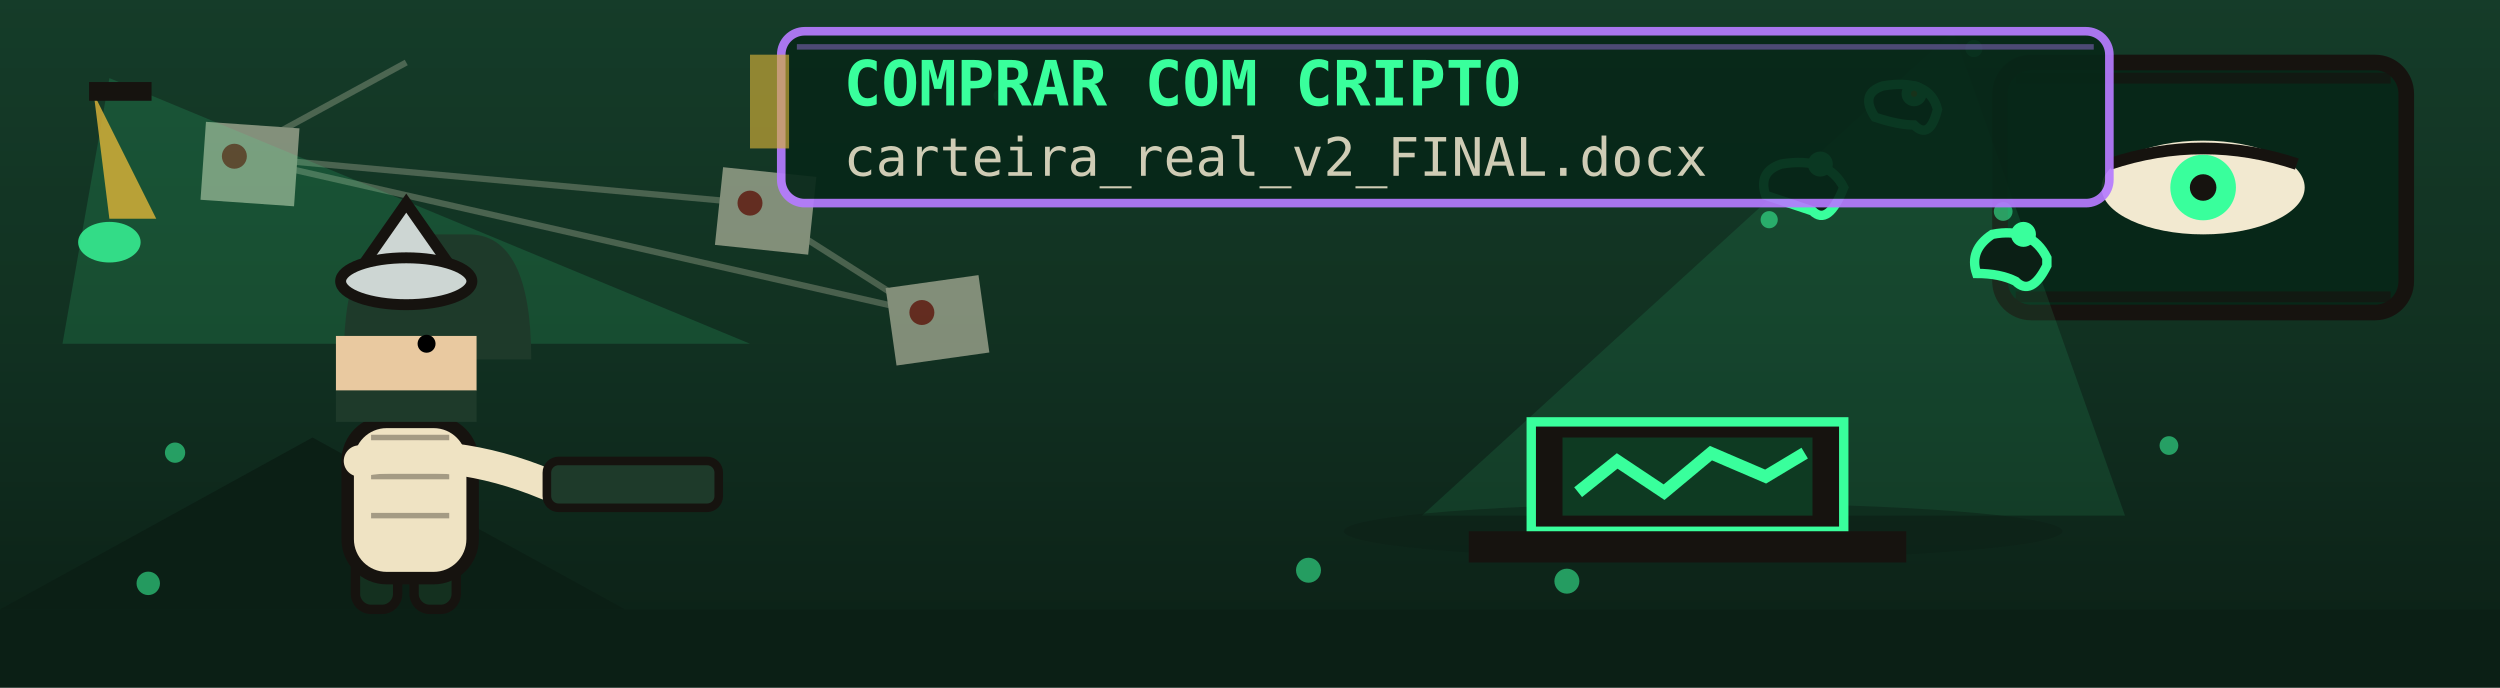
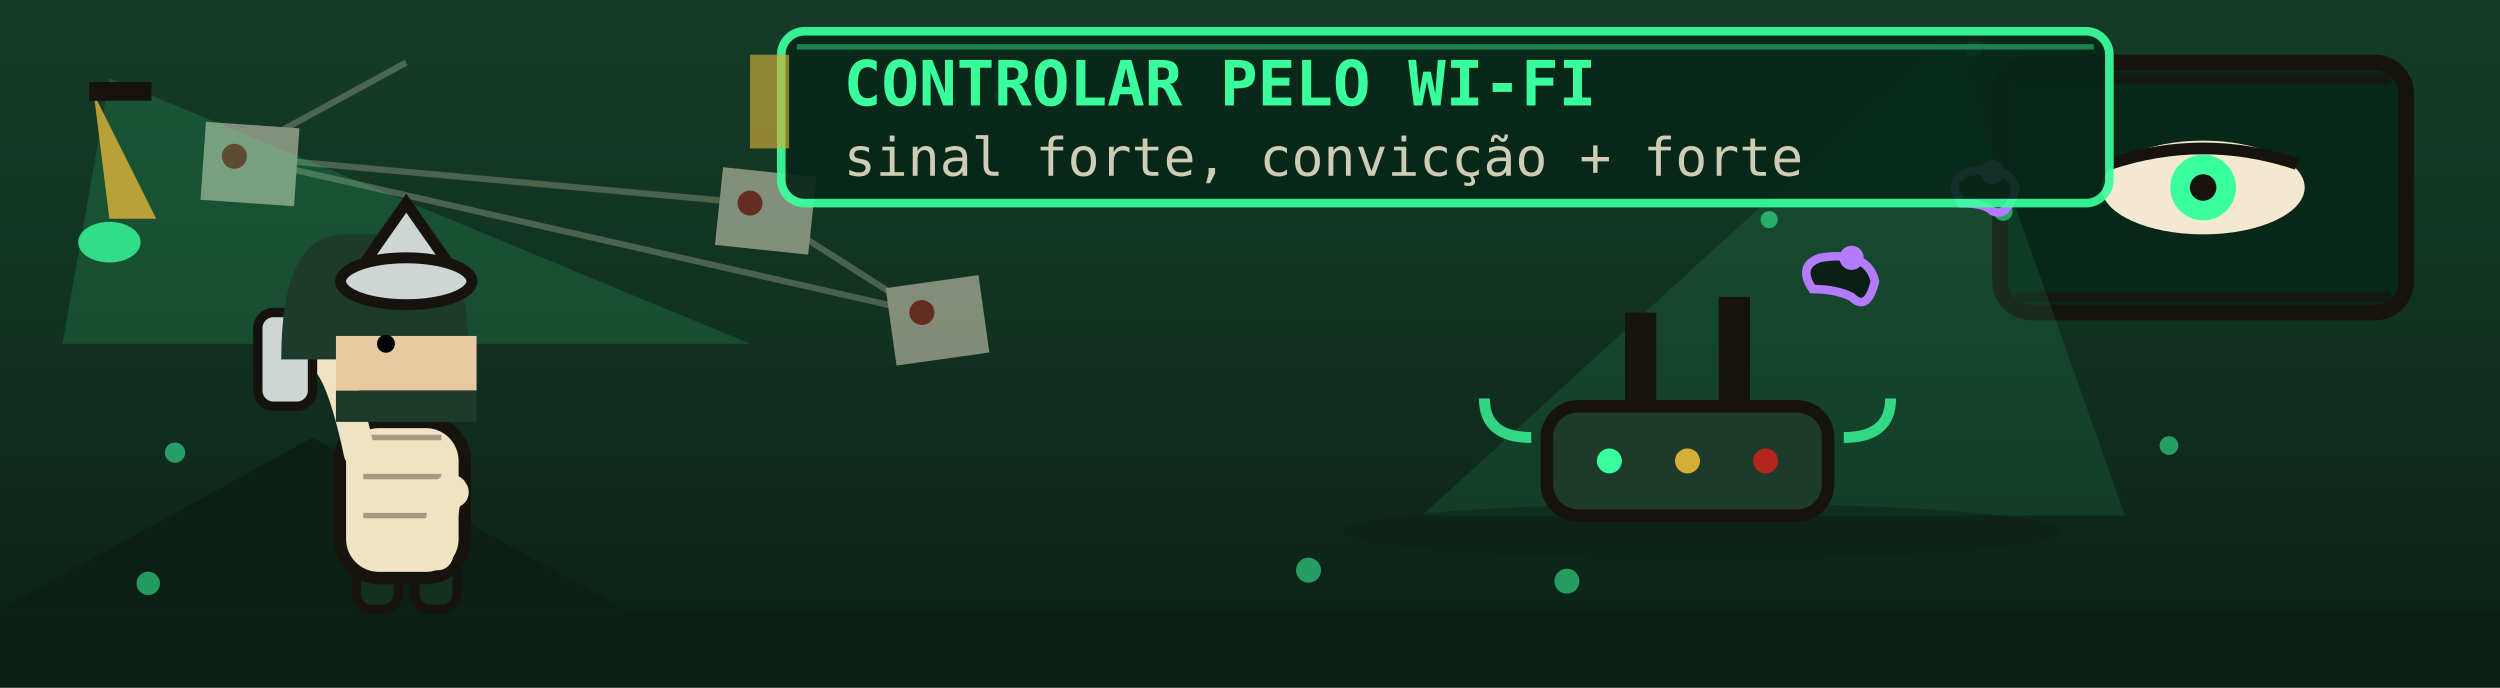
- <svg xmlns="http://www.w3.org/2000/svg" viewBox="0 0 320 88" preserveAspectRatio="xMidYMid slice" role="img" aria-label="COMPRAR COM CRIPTO">
+ <svg xmlns="http://www.w3.org/2000/svg" viewBox="0 0 320 88" preserveAspectRatio="xMidYMid slice" role="img" aria-label="CONTROLAR PELO WI-FI">
  <defs>
    <linearGradient id="wall" x1="0" y1="0" x2="0" y2="1">
      <stop offset="0" stop-color="#17422E" />
      <stop offset="1" stop-color="#0B1F15" />
    </linearGradient>
  </defs>
  <rect width="320" height="88" fill="url(#wall)" />
  <rect y="0" width="320" height="44" fill="#12301F" opacity=".35" />
  <path d="M0 78 L40 56 L80 78 Z" fill="#0B1F15" />
  <rect y="78" width="320" height="10" fill="#0B1F15" />
  <g class="board" opacity=".5">
    <path d="M30 20 L96 26 M30 20 L118 40 M96 26 L118 40 M52 8 L30 20" stroke="#F2E9D0" stroke-width=".8" opacity=".5" />
    <rect x="92" y="22" width="12" height="10" fill="#F2E9D0" transform="rotate(6 98 27)" />
    <rect x="114" y="36" width="12" height="10" fill="#F2E9D0" transform="rotate(-8 120 41)" />
    <rect x="26" y="16" width="12" height="10" fill="#F2E9D0" transform="rotate(4 32 21)" />
    <circle cx="30" cy="20" r="1.6" fill="#B3261E" />
    <circle cx="96" cy="26" r="1.6" fill="#B3261E" />
    <circle cx="118" cy="40" r="1.6" fill="#B3261E" />
  </g>
  <g class="eye">
    <rect x="256" y="8" width="52" height="32" rx="4" fill="#072718" stroke="#16130F" stroke-width="2" />
    <path d="M258 10 h48 M258 38 h48" stroke="#16130F" stroke-width="1.4" opacity=".7" />
    <ellipse cx="282" cy="24" rx="13" ry="6" fill="#F2E9D0" />
    <circle cx="282" cy="24" r="4.2" fill="#39FF9C" />
    <circle cx="282" cy="24" r="1.7" fill="#16130F" />
    <path d="M270 21 q12 -4 24 0" fill="none" stroke="#16130F" stroke-width="1.5" />
  </g>
  <g class="beam" opacity=".14">
    <polygon points="14,10 8,44 96,44" fill="#39FF9C" />
  </g>
  <g class="spotlight" opacity=".10">
    <polygon points="250,4 182,66 272,66" fill="#39FF9C" />
  </g>
  <g class="lamp">
    <path d="M12 12 l8 16 h-6 z" fill="#D4AF37" opacity=".85" />
    <rect x="11.4" y="10.5" width="8" height="2.4" fill="#16130F" />
    <ellipse cx="14" cy="31" rx="4" ry="2.6" fill="#39FF9C" opacity=".8" />
  </g>
  <g class="dust" fill="#39FF9C">
    <circle cx="22.408" cy="57.94" r="1.3" opacity=".55" />
    <circle cx="226.456" cy="28.12" r="1.1" opacity=".55" />
    <circle cx="256.408" cy="27.07" r="1.2" opacity=".55" />
    <circle cx="200.56" cy="74.39" r="1.6" opacity=".55" />
    <circle cx="18.976" cy="74.67" r="1.5" opacity=".55" />
    <circle cx="167.488" cy="72.99" r="1.6" opacity=".55" />
    <circle cx="252.664" cy="6.21" r="1.1" opacity=".55" />
    <circle cx="277.624" cy="57.03" r="1.2" opacity=".55" />
    <circle cx="45.184" cy="67.6" r="0.7" opacity=".55" />
    <circle cx="127.864" cy="12.23" r="0.7" opacity=".55" />
  </g>
-   <g class="char">
+   <g class="char" transform="translate(104 0) scale(-1 1)">
    <rect x="45.5" y="65" width="5.4" height="13" rx="2" fill="#14301F" stroke="#16130F" stroke-width="1.2" />
    <rect x="53" y="65" width="5.4" height="13" rx="2" fill="#14301F" stroke="#16130F" stroke-width="1.2" />
    <rect x="44.5" y="54" width="16" height="20" rx="5" fill="#EFE3C3" stroke="#16130F" stroke-width="1.6" />
    <path d="M47.5 56 l10 0 M47.5 61 l10 0 M47.5 66 l10 0" stroke="#16130F" stroke-width=".7" opacity=".35" />
-     <path d="M46 59 Q58 57 70 62" fill="none" stroke="#EFE3C3" stroke-width="4" stroke-linecap="round" />
-     <rect x="70" y="59" width="22" height="6" rx="1.5" fill="#1E3A2A" stroke="#16130F" stroke-width="1.1" />
+     <path d="M46 63 Q47 61 48 71" fill="none" stroke="#EFE3C3" stroke-width="4" stroke-linecap="round" />
+     <path d="M58 58 Q61 44 64 46" fill="none" stroke="#EFE3C3" stroke-width="4" stroke-linecap="round" />
+     <rect x="64" y="40" width="7" height="12" rx="2" fill="#CDD6D3" stroke="#16130F" stroke-width="1.2" />
    <path d="M44 46 q0 -16 8 -16 l8 0 q8 0 8 16 z" fill="#1E3A2A" />
    <rect x="43" y="43" width="18" height="7" fill="#E9C9A0" />
    <circle cx="54.6" cy="44" r="1.15" fill="{ink}" />
    <circle cx="54.6" cy="44" r=".4" fill="{paper}" />
    <rect x="43" y="50" width="18" height="4" fill="#1E3A2A" />
    <polygon points="45,36 52,26 59,36" fill="#CDD6D3" stroke="#16130F" stroke-width="1.4" />
    <ellipse cx="52" cy="36" rx="8.4" ry="3" fill="#CDD6D3" stroke="#16130F" stroke-width="1.4" />
  </g>
  <g class="spot spot-throb" transform="translate(20 16)">
    <ellipse cx="198" cy="52" rx="46" ry="3.6" fill="#0B1F15" opacity=".5" />
-     <rect x="176" y="38" width="40" height="14" fill="#16130F" stroke="#39FF9C" stroke-width="1.2" />
-     <rect x="180" y="40" width="32" height="10" fill="#0E3A22" />
-     <path d="M182 47 l5 -4 6 4 6 -5 7 3 5 -3" fill="none" stroke="#39FF9C" stroke-width="1.6" />
-     <rect x="168" y="52" width="56" height="4" fill="#16130F" />
+     <rect x="178" y="36" width="36" height="14" rx="4" fill="#1E3A2A" stroke="#16130F" stroke-width="1.6" />
+     <rect x="188" y="24" width="4" height="12" fill="#16130F" />
+     <rect x="200" y="22" width="4" height="14" fill="#16130F" />
+     <circle cx="186" cy="43" r="1.6" fill="#39FF9C" />
+     <circle cx="196" cy="43" r="1.6" fill="#D4AF37" />
+     <circle cx="206" cy="43" r="1.6" fill="#B3261E" />
+     <path d="M176 40 q-6 0 -6 -5 M216 40 q6 0 6 -5" stroke="#39FF9C" stroke-width="1.4" fill="none" opacity=".8" />
  </g>
  <g class="prop prop-rise">
-     <g fill="#0B1F15" stroke="#39FF9C" stroke-width="1.2">
-       <path d="M236 24 q-2 -4 -8 -3 q-3 1 -2 4 q3 1 6 2 q2 2 4 -3 z" />
-       <circle cx="233" cy="21" r="1" fill="#39FF9C" />
-       <path d="M262 33 q-2 -4 -7 -3 q-3 2 -2 5 q3 0 5 1 q2 2 4 -2 z" />
-       <circle cx="259" cy="30" r="1" fill="#39FF9C" />
-       <path d="M248 14 q-1 -4 -7 -3 q-3 1 -1 4 q3 1 5 1 q2 2 3 -2 z" />
-       <circle cx="245" cy="12" r="1" fill="#D4AF37" />
+     <g fill="#0B1F15" stroke="#B57BFF" stroke-width="1.1">
+       <path d="M240 36 q-1 -4 -7 -3 q-3 1 -1 4 q3 0 5 1 q2 2 3 -2 z" />
+       <circle cx="237" cy="33" r="1" fill="#B57BFF" />
+       <path d="M258 24 q-1 -3 -6 -2 q-3 1 -1 4 q3 0 4 1 q2 1 3 -3 z" />
+       <circle cx="255" cy="22" r="1" fill="#D4AF37" />
    </g>
  </g>
  <g class="tag">
-     <rect x="100" y="4" width="170" height="22" rx="3" fill="#072718" stroke="#B57BFF" stroke-width="1.1" opacity=".92" />
-     <path d="M102 6 h166" stroke="#B57BFF" stroke-width=".7" opacity=".4" />
+     <rect x="100" y="4" width="170" height="22" rx="3" fill="#072718" stroke="#39FF9C" stroke-width="1.1" opacity=".92" />
+     <path d="M102 6 h166" stroke="#39FF9C" stroke-width=".7" opacity=".4" />
    <rect x="96" y="7" width="5" height="12" fill="#D4AF37" opacity=".65" />
-     <text x="108" y="13.5" font-family="monospace" font-size="8" font-weight="700" fill="#39FF9C">COMPRAR COM CRIPTO</text>
-     <text x="108" y="22.5" font-family="monospace" font-size="6.8" fill="#F2E9D0" opacity=".85">carteira_real_v2_FINAL.docx</text>
+     <text x="108" y="13.5" font-family="monospace" font-size="8" font-weight="700" fill="#39FF9C">CONTROLAR PELO WI-FI</text>
+     <text x="108" y="22.5" font-family="monospace" font-size="6.8" fill="#F2E9D0" opacity=".85">sinal forte, convicção + forte</text>
  </g>
</svg>
